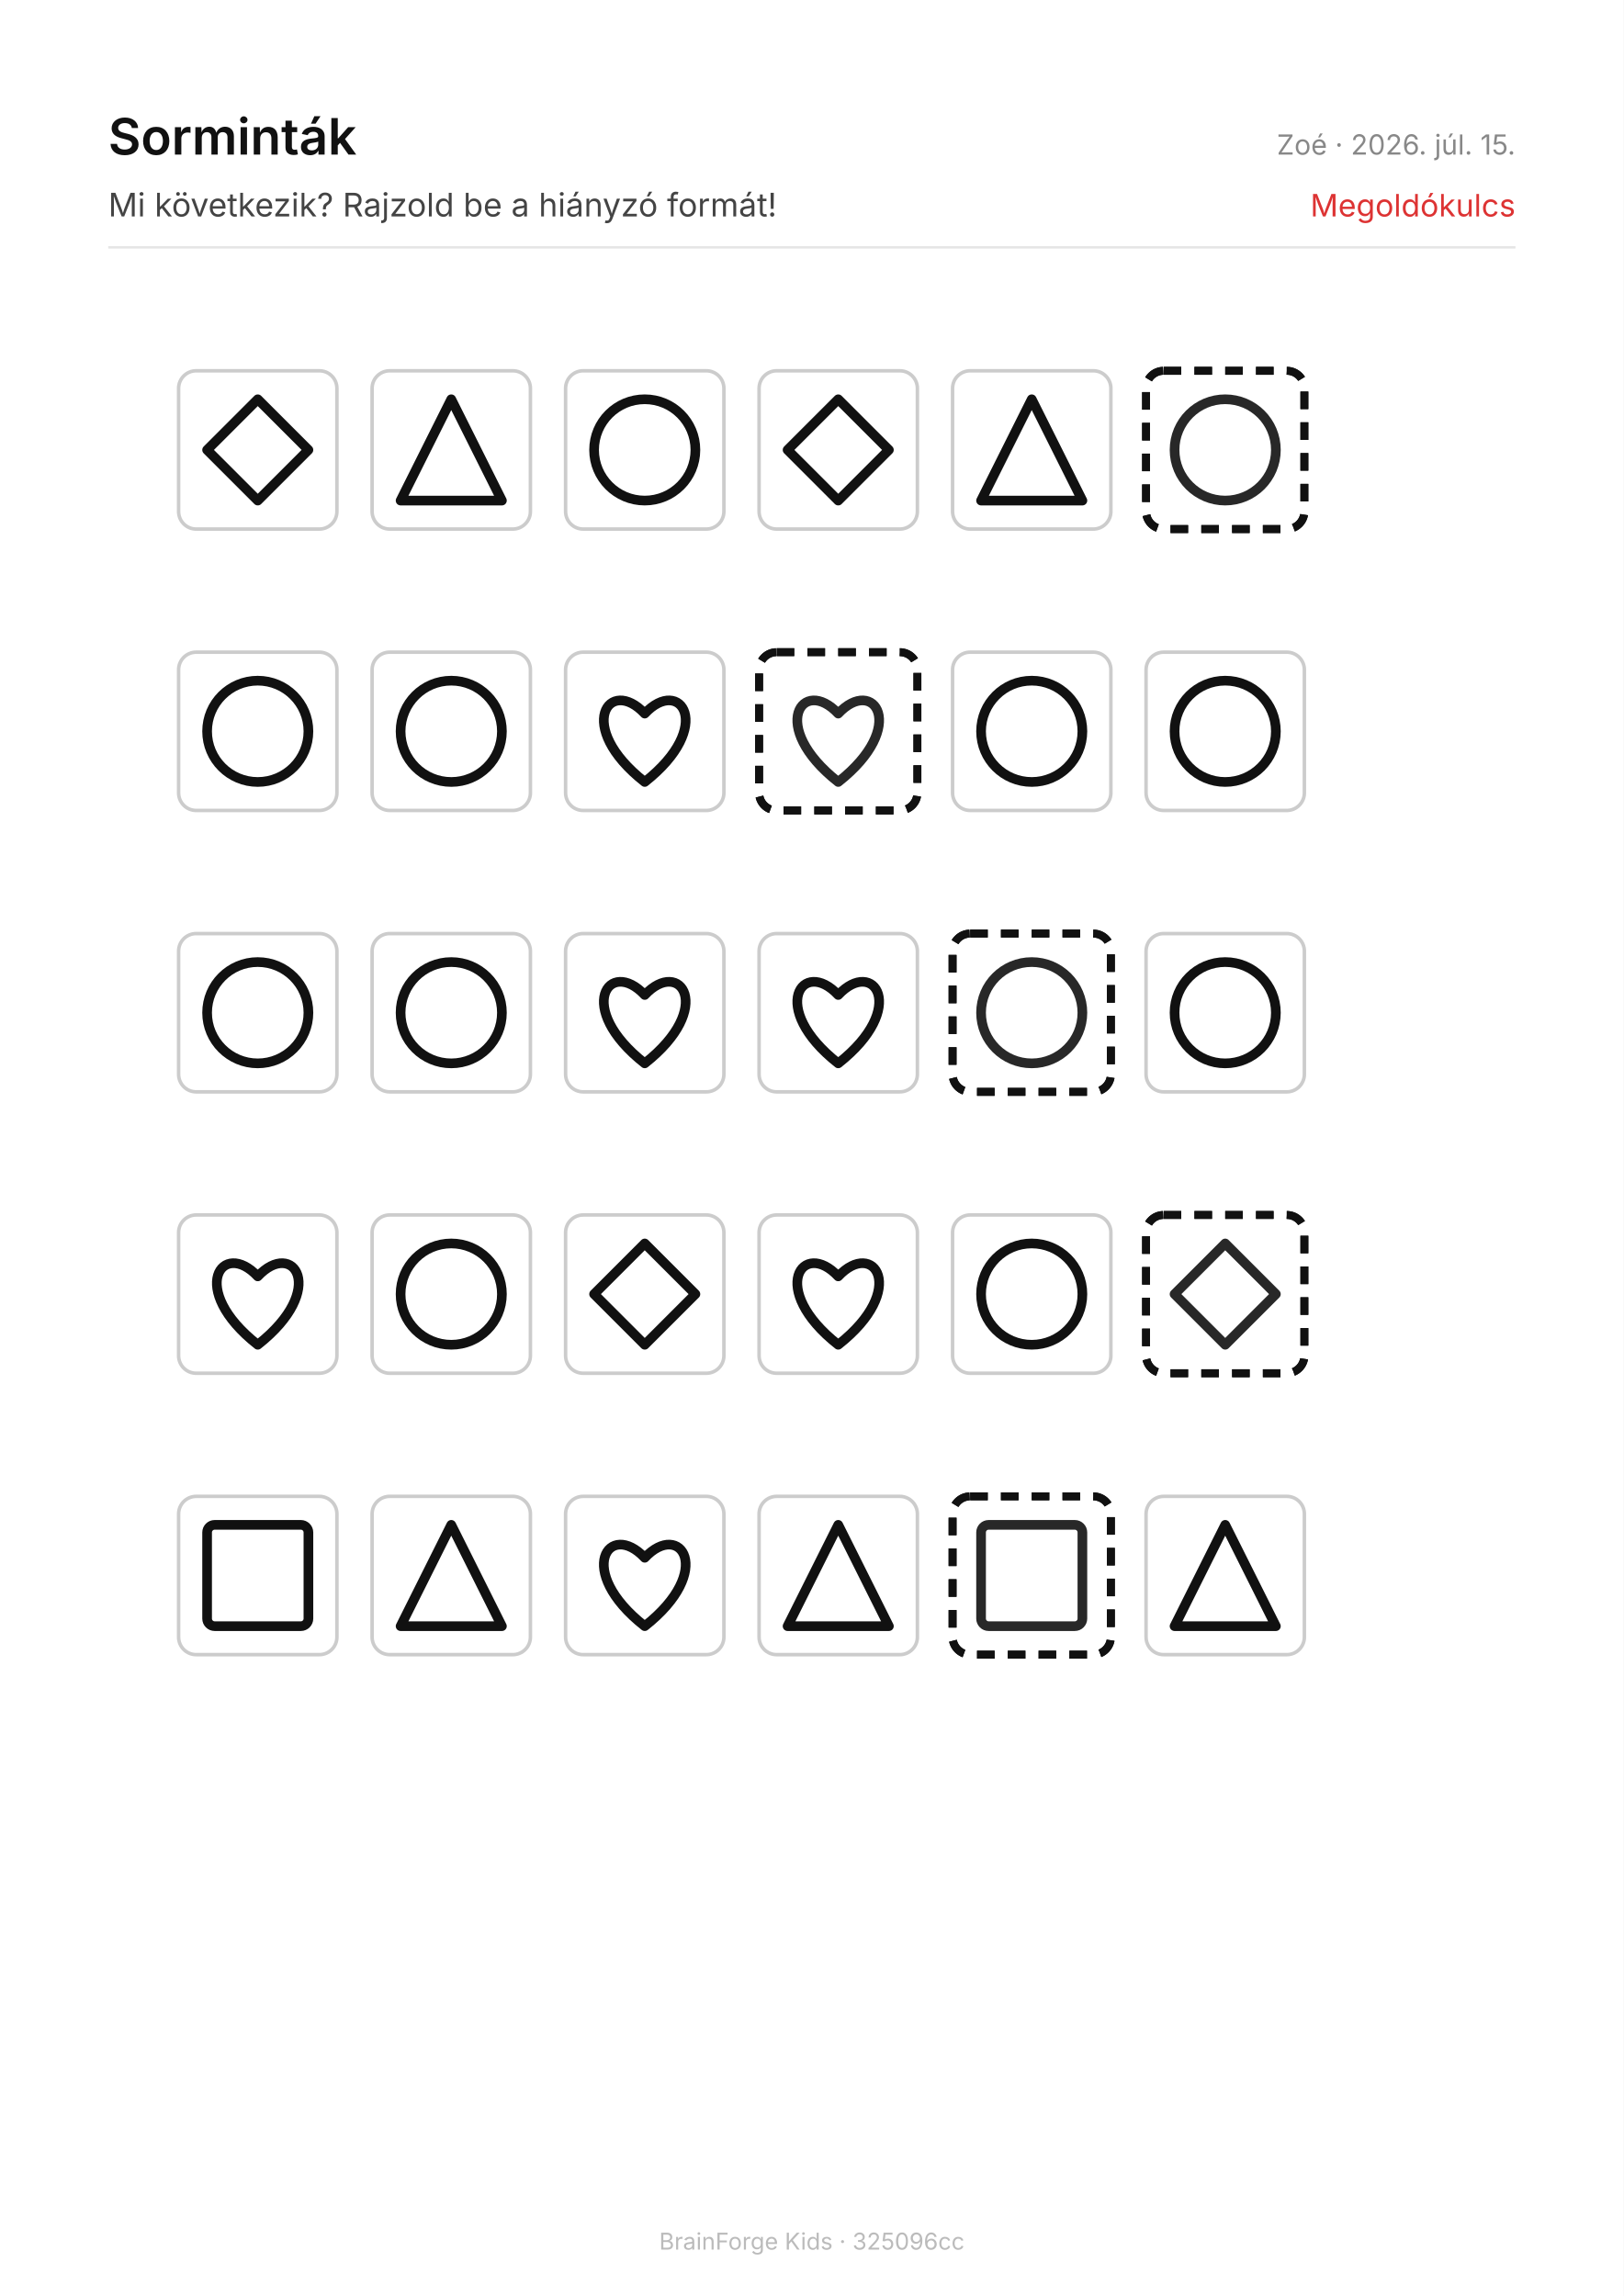
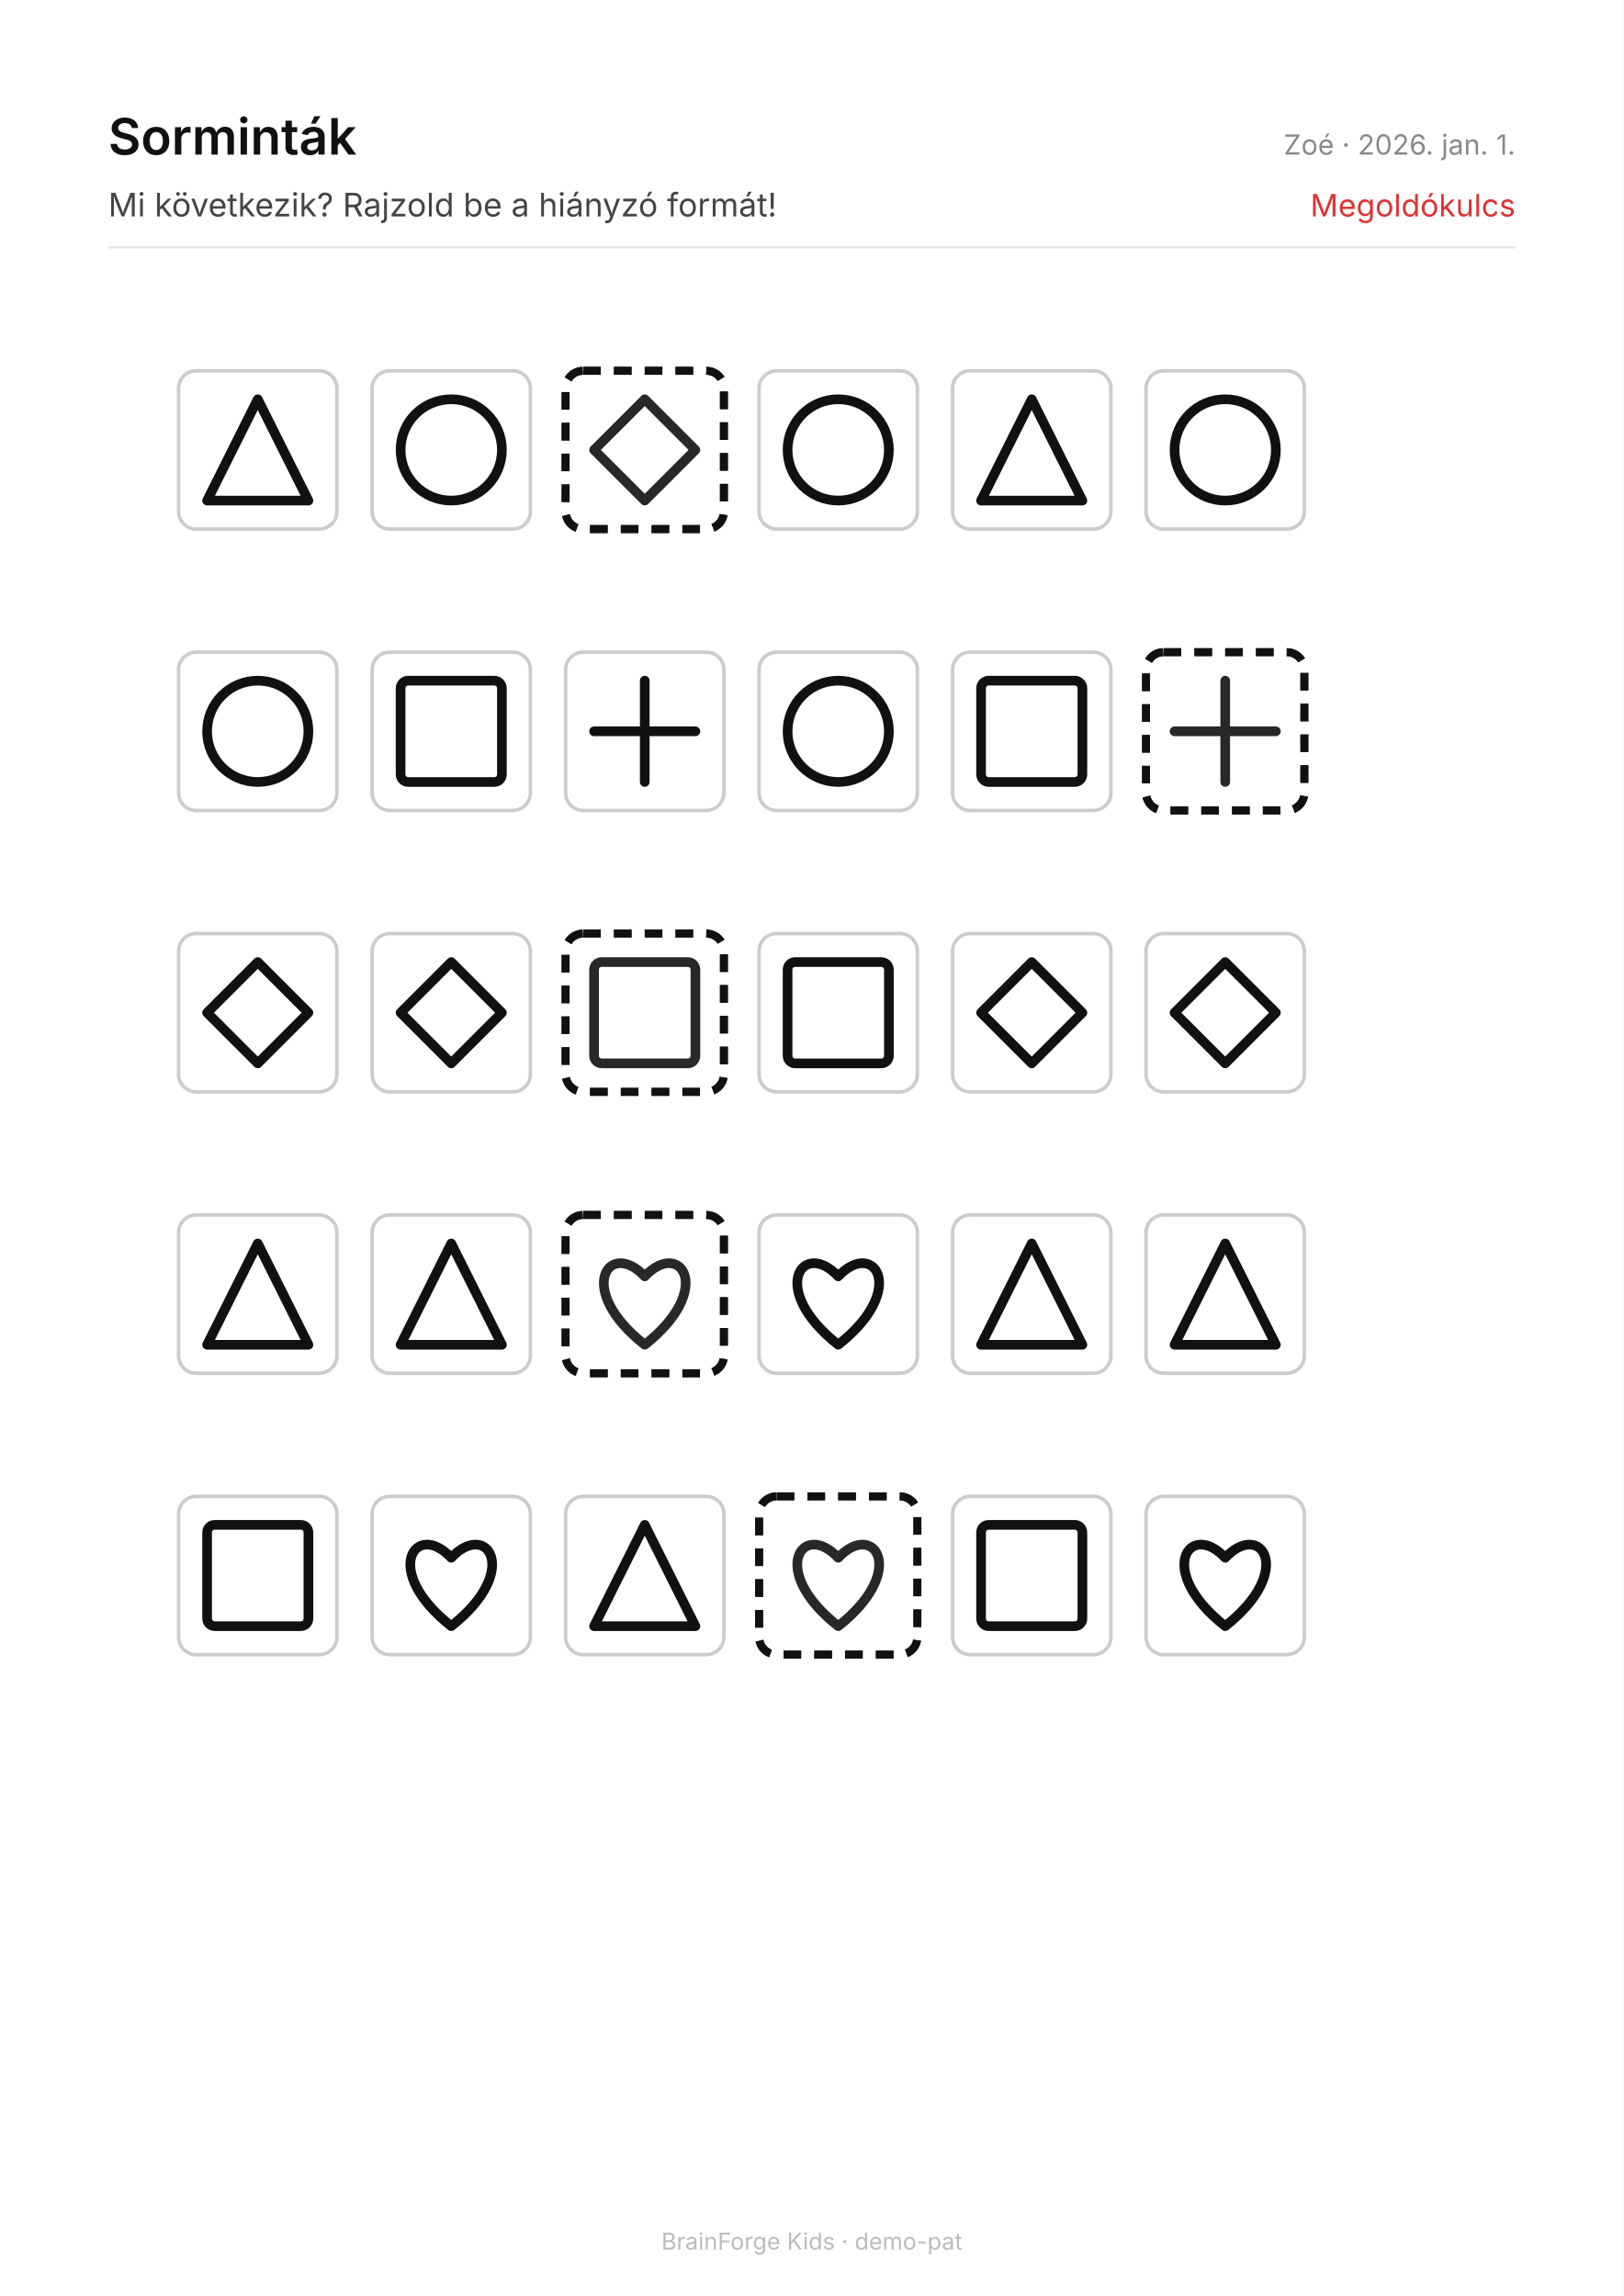
<svg xmlns="http://www.w3.org/2000/svg" width="210mm" height="297mm" viewBox="0 0 210 297" font-family="system-ui, -apple-system, sans-serif">
  <rect width="210" height="297" fill="#fff" />
  <text x="14" y="20" font-size="6.5" font-weight="600" fill="#111">Sorminták</text>
-   <text x="196" y="20" font-size="3.6" fill="#888" text-anchor="end">Zoé  ·  2026. júl. 15.</text>
+   <text x="196" y="20" font-size="3.6" fill="#888" text-anchor="end">Zoé  ·  2026. jan. 1.</text>
  <text x="14" y="28" font-size="4.2" fill="#444">Mi következik? Rajzold be a hiányzó formát!</text>
  <line x1="14" y1="32" x2="196" y2="32" stroke="#e5e5e5" stroke-width="0.3" />
  <text x="196" y="28" font-size="4" fill="#d33" text-anchor="end">Megoldókulcs</text>
  <g transform="translate(14.00 40.00) scale(1.1375)">
    <g>
      <rect x="8" y="7" width="18" height="18" fill="none" stroke="#ccc" stroke-width="0.40" rx="2" />
-       <path d="M 17 10.24 L 22.76 16 L 17 21.76 L 11.24 16 Z" fill="none" stroke="#111" stroke-width="1.10" stroke-linejoin="round" stroke-linecap="round" />
+       <path d="M 17 10.24 L 22.76 21.76 L 11.24 21.76 Z" fill="none" stroke="#111" stroke-width="1.10" stroke-linejoin="round" stroke-linecap="round" />
      <rect x="30" y="7" width="18" height="18" fill="none" stroke="#ccc" stroke-width="0.40" rx="2" />
-       <path d="M 39 10.24 L 44.76 21.76 L 33.24 21.76 Z" fill="none" stroke="#111" stroke-width="1.10" stroke-linejoin="round" stroke-linecap="round" />
-       <rect x="52" y="7" width="18" height="18" fill="none" stroke="#ccc" stroke-width="0.40" rx="2" />
-       <circle cx="61" cy="16" r="5.76" fill="none" stroke="#111" stroke-width="1.10" stroke-linejoin="round" stroke-linecap="round" />
+       <circle cx="39" cy="16" r="5.76" fill="none" stroke="#111" stroke-width="1.10" stroke-linejoin="round" stroke-linecap="round" />
+       <rect x="52" y="7" width="18" height="18" fill="none" stroke="#111" stroke-width="0.90" stroke-dasharray="2 1.5" rx="2" />
      <rect x="74" y="7" width="18" height="18" fill="none" stroke="#ccc" stroke-width="0.40" rx="2" />
-       <path d="M 83 10.24 L 88.76 16 L 83 21.76 L 77.24 16 Z" fill="none" stroke="#111" stroke-width="1.10" stroke-linejoin="round" stroke-linecap="round" />
+       <circle cx="83" cy="16" r="5.76" fill="none" stroke="#111" stroke-width="1.10" stroke-linejoin="round" stroke-linecap="round" />
      <rect x="96" y="7" width="18" height="18" fill="none" stroke="#ccc" stroke-width="0.40" rx="2" />
      <path d="M 105 10.24 L 110.76 21.76 L 99.24 21.76 Z" fill="none" stroke="#111" stroke-width="1.10" stroke-linejoin="round" stroke-linecap="round" />
-       <rect x="118" y="7" width="18" height="18" fill="none" stroke="#111" stroke-width="0.90" stroke-dasharray="2 1.5" rx="2" />
+       <rect x="118" y="7" width="18" height="18" fill="none" stroke="#ccc" stroke-width="0.40" rx="2" />
+       <circle cx="127" cy="16" r="5.76" fill="none" stroke="#111" stroke-width="1.10" stroke-linejoin="round" stroke-linecap="round" />
      <rect x="8" y="39" width="18" height="18" fill="none" stroke="#ccc" stroke-width="0.40" rx="2" />
      <circle cx="17" cy="48" r="5.76" fill="none" stroke="#111" stroke-width="1.10" stroke-linejoin="round" stroke-linecap="round" />
      <rect x="30" y="39" width="18" height="18" fill="none" stroke="#ccc" stroke-width="0.40" rx="2" />
-       <circle cx="39" cy="48" r="5.76" fill="none" stroke="#111" stroke-width="1.10" stroke-linejoin="round" stroke-linecap="round" />
+       <rect x="33.24" y="42.24" width="11.52" height="11.52" fill="none" stroke="#111" stroke-width="1.10" stroke-linejoin="round" stroke-linecap="round" rx="0.86" />
      <rect x="52" y="39" width="18" height="18" fill="none" stroke="#ccc" stroke-width="0.40" rx="2" />
-       <path d="M 61 53.76 C 52.936 47.424, 56.968 41.664, 61 45.984 C 65.032 41.664, 69.064 47.424, 61 53.76 Z" fill="none" stroke="#111" stroke-width="1.10" stroke-linejoin="round" stroke-linecap="round" />
-       <rect x="74" y="39" width="18" height="18" fill="none" stroke="#111" stroke-width="0.90" stroke-dasharray="2 1.5" rx="2" />
+       <path d="M 55.24 48 L 66.76 48 M 61 42.24 L 61 53.76" fill="none" stroke="#111" stroke-width="1.10" stroke-linejoin="round" stroke-linecap="round" />
+       <rect x="74" y="39" width="18" height="18" fill="none" stroke="#ccc" stroke-width="0.40" rx="2" />
+       <circle cx="83" cy="48" r="5.76" fill="none" stroke="#111" stroke-width="1.10" stroke-linejoin="round" stroke-linecap="round" />
      <rect x="96" y="39" width="18" height="18" fill="none" stroke="#ccc" stroke-width="0.40" rx="2" />
-       <circle cx="105" cy="48" r="5.76" fill="none" stroke="#111" stroke-width="1.10" stroke-linejoin="round" stroke-linecap="round" />
-       <rect x="118" y="39" width="18" height="18" fill="none" stroke="#ccc" stroke-width="0.40" rx="2" />
-       <circle cx="127" cy="48" r="5.76" fill="none" stroke="#111" stroke-width="1.10" stroke-linejoin="round" stroke-linecap="round" />
+       <rect x="99.24" y="42.24" width="11.52" height="11.52" fill="none" stroke="#111" stroke-width="1.10" stroke-linejoin="round" stroke-linecap="round" rx="0.86" />
+       <rect x="118" y="39" width="18" height="18" fill="none" stroke="#111" stroke-width="0.90" stroke-dasharray="2 1.5" rx="2" />
      <rect x="8" y="71" width="18" height="18" fill="none" stroke="#ccc" stroke-width="0.40" rx="2" />
-       <circle cx="17" cy="80" r="5.76" fill="none" stroke="#111" stroke-width="1.10" stroke-linejoin="round" stroke-linecap="round" />
+       <path d="M 17 74.24 L 22.76 80 L 17 85.76 L 11.24 80 Z" fill="none" stroke="#111" stroke-width="1.10" stroke-linejoin="round" stroke-linecap="round" />
      <rect x="30" y="71" width="18" height="18" fill="none" stroke="#ccc" stroke-width="0.40" rx="2" />
-       <circle cx="39" cy="80" r="5.76" fill="none" stroke="#111" stroke-width="1.10" stroke-linejoin="round" stroke-linecap="round" />
-       <rect x="52" y="71" width="18" height="18" fill="none" stroke="#ccc" stroke-width="0.40" rx="2" />
-       <path d="M 61 85.76 C 52.936 79.424, 56.968 73.664, 61 77.984 C 65.032 73.664, 69.064 79.424, 61 85.76 Z" fill="none" stroke="#111" stroke-width="1.10" stroke-linejoin="round" stroke-linecap="round" />
+       <path d="M 39 74.24 L 44.76 80 L 39 85.76 L 33.24 80 Z" fill="none" stroke="#111" stroke-width="1.10" stroke-linejoin="round" stroke-linecap="round" />
+       <rect x="52" y="71" width="18" height="18" fill="none" stroke="#111" stroke-width="0.90" stroke-dasharray="2 1.5" rx="2" />
      <rect x="74" y="71" width="18" height="18" fill="none" stroke="#ccc" stroke-width="0.40" rx="2" />
-       <path d="M 83 85.76 C 74.936 79.424, 78.968 73.664, 83 77.984 C 87.032 73.664, 91.064 79.424, 83 85.76 Z" fill="none" stroke="#111" stroke-width="1.10" stroke-linejoin="round" stroke-linecap="round" />
-       <rect x="96" y="71" width="18" height="18" fill="none" stroke="#111" stroke-width="0.90" stroke-dasharray="2 1.5" rx="2" />
+       <rect x="77.24" y="74.24" width="11.52" height="11.52" fill="none" stroke="#111" stroke-width="1.10" stroke-linejoin="round" stroke-linecap="round" rx="0.86" />
+       <rect x="96" y="71" width="18" height="18" fill="none" stroke="#ccc" stroke-width="0.40" rx="2" />
+       <path d="M 105 74.24 L 110.76 80 L 105 85.76 L 99.24 80 Z" fill="none" stroke="#111" stroke-width="1.10" stroke-linejoin="round" stroke-linecap="round" />
      <rect x="118" y="71" width="18" height="18" fill="none" stroke="#ccc" stroke-width="0.40" rx="2" />
-       <circle cx="127" cy="80" r="5.76" fill="none" stroke="#111" stroke-width="1.10" stroke-linejoin="round" stroke-linecap="round" />
+       <path d="M 127 74.24 L 132.76 80 L 127 85.76 L 121.24 80 Z" fill="none" stroke="#111" stroke-width="1.10" stroke-linejoin="round" stroke-linecap="round" />
      <rect x="8" y="103" width="18" height="18" fill="none" stroke="#ccc" stroke-width="0.40" rx="2" />
-       <path d="M 17 117.76 C 8.936 111.424, 12.968 105.664, 17 109.984 C 21.032 105.664, 25.064 111.424, 17 117.76 Z" fill="none" stroke="#111" stroke-width="1.10" stroke-linejoin="round" stroke-linecap="round" />
+       <path d="M 17 106.24 L 22.76 117.76 L 11.24 117.76 Z" fill="none" stroke="#111" stroke-width="1.10" stroke-linejoin="round" stroke-linecap="round" />
      <rect x="30" y="103" width="18" height="18" fill="none" stroke="#ccc" stroke-width="0.40" rx="2" />
-       <circle cx="39" cy="112" r="5.76" fill="none" stroke="#111" stroke-width="1.10" stroke-linejoin="round" stroke-linecap="round" />
-       <rect x="52" y="103" width="18" height="18" fill="none" stroke="#ccc" stroke-width="0.40" rx="2" />
-       <path d="M 61 106.24 L 66.76 112 L 61 117.76 L 55.24 112 Z" fill="none" stroke="#111" stroke-width="1.10" stroke-linejoin="round" stroke-linecap="round" />
+       <path d="M 39 106.24 L 44.76 117.76 L 33.24 117.76 Z" fill="none" stroke="#111" stroke-width="1.10" stroke-linejoin="round" stroke-linecap="round" />
+       <rect x="52" y="103" width="18" height="18" fill="none" stroke="#111" stroke-width="0.90" stroke-dasharray="2 1.5" rx="2" />
      <rect x="74" y="103" width="18" height="18" fill="none" stroke="#ccc" stroke-width="0.40" rx="2" />
      <path d="M 83 117.76 C 74.936 111.424, 78.968 105.664, 83 109.984 C 87.032 105.664, 91.064 111.424, 83 117.76 Z" fill="none" stroke="#111" stroke-width="1.10" stroke-linejoin="round" stroke-linecap="round" />
      <rect x="96" y="103" width="18" height="18" fill="none" stroke="#ccc" stroke-width="0.40" rx="2" />
-       <circle cx="105" cy="112" r="5.76" fill="none" stroke="#111" stroke-width="1.10" stroke-linejoin="round" stroke-linecap="round" />
-       <rect x="118" y="103" width="18" height="18" fill="none" stroke="#111" stroke-width="0.90" stroke-dasharray="2 1.5" rx="2" />
+       <path d="M 105 106.24 L 110.76 117.76 L 99.24 117.76 Z" fill="none" stroke="#111" stroke-width="1.10" stroke-linejoin="round" stroke-linecap="round" />
+       <rect x="118" y="103" width="18" height="18" fill="none" stroke="#ccc" stroke-width="0.40" rx="2" />
+       <path d="M 127 106.24 L 132.76 117.76 L 121.24 117.76 Z" fill="none" stroke="#111" stroke-width="1.10" stroke-linejoin="round" stroke-linecap="round" />
      <rect x="8" y="135" width="18" height="18" fill="none" stroke="#ccc" stroke-width="0.40" rx="2" />
      <rect x="11.24" y="138.24" width="11.52" height="11.52" fill="none" stroke="#111" stroke-width="1.10" stroke-linejoin="round" stroke-linecap="round" rx="0.86" />
      <rect x="30" y="135" width="18" height="18" fill="none" stroke="#ccc" stroke-width="0.40" rx="2" />
-       <path d="M 39 138.24 L 44.76 149.76 L 33.24 149.76 Z" fill="none" stroke="#111" stroke-width="1.10" stroke-linejoin="round" stroke-linecap="round" />
+       <path d="M 39 149.76 C 30.936 143.424, 34.968 137.664, 39 141.984 C 43.032 137.664, 47.064 143.424, 39 149.76 Z" fill="none" stroke="#111" stroke-width="1.10" stroke-linejoin="round" stroke-linecap="round" />
      <rect x="52" y="135" width="18" height="18" fill="none" stroke="#ccc" stroke-width="0.40" rx="2" />
-       <path d="M 61 149.76 C 52.936 143.424, 56.968 137.664, 61 141.984 C 65.032 137.664, 69.064 143.424, 61 149.76 Z" fill="none" stroke="#111" stroke-width="1.10" stroke-linejoin="round" stroke-linecap="round" />
-       <rect x="74" y="135" width="18" height="18" fill="none" stroke="#ccc" stroke-width="0.40" rx="2" />
-       <path d="M 83 138.24 L 88.76 149.76 L 77.24 149.76 Z" fill="none" stroke="#111" stroke-width="1.10" stroke-linejoin="round" stroke-linecap="round" />
-       <rect x="96" y="135" width="18" height="18" fill="none" stroke="#111" stroke-width="0.90" stroke-dasharray="2 1.5" rx="2" />
+       <path d="M 61 138.24 L 66.76 149.76 L 55.24 149.76 Z" fill="none" stroke="#111" stroke-width="1.10" stroke-linejoin="round" stroke-linecap="round" />
+       <rect x="74" y="135" width="18" height="18" fill="none" stroke="#111" stroke-width="0.90" stroke-dasharray="2 1.5" rx="2" />
+       <rect x="96" y="135" width="18" height="18" fill="none" stroke="#ccc" stroke-width="0.40" rx="2" />
+       <rect x="99.24" y="138.24" width="11.52" height="11.52" fill="none" stroke="#111" stroke-width="1.10" stroke-linejoin="round" stroke-linecap="round" rx="0.86" />
      <rect x="118" y="135" width="18" height="18" fill="none" stroke="#ccc" stroke-width="0.40" rx="2" />
-       <path d="M 127 138.24 L 132.76 149.76 L 121.24 149.76 Z" fill="none" stroke="#111" stroke-width="1.10" stroke-linejoin="round" stroke-linecap="round" />
-       <rect x="118" y="7" width="18" height="18" fill="none" stroke="#111" stroke-width="0.90" stroke-dasharray="2 1.5" rx="2" />
+       <path d="M 127 149.76 C 118.936 143.424, 122.968 137.664, 127 141.984 C 131.032 137.664, 135.064 143.424, 127 149.76 Z" fill="none" stroke="#111" stroke-width="1.10" stroke-linejoin="round" stroke-linecap="round" />
+       <rect x="52" y="7" width="18" height="18" fill="none" stroke="#111" stroke-width="0.90" stroke-dasharray="2 1.5" rx="2" />
      <g opacity="0.90" stroke="#d33">
-         <circle cx="127" cy="16" r="5.76" fill="none" stroke="#111" stroke-width="1.10" stroke-linejoin="round" stroke-linecap="round" />
+         <path d="M 61 10.24 L 66.76 16 L 61 21.76 L 55.24 16 Z" fill="none" stroke="#111" stroke-width="1.10" stroke-linejoin="round" stroke-linecap="round" />
      </g>
-       <rect x="74" y="39" width="18" height="18" fill="none" stroke="#111" stroke-width="0.90" stroke-dasharray="2 1.5" rx="2" />
+       <rect x="118" y="39" width="18" height="18" fill="none" stroke="#111" stroke-width="0.90" stroke-dasharray="2 1.5" rx="2" />
      <g opacity="0.90" stroke="#d33">
-         <path d="M 83 53.76 C 74.936 47.424, 78.968 41.664, 83 45.984 C 87.032 41.664, 91.064 47.424, 83 53.76 Z" fill="none" stroke="#111" stroke-width="1.10" stroke-linejoin="round" stroke-linecap="round" />
+         <path d="M 121.24 48 L 132.76 48 M 127 42.24 L 127 53.76" fill="none" stroke="#111" stroke-width="1.10" stroke-linejoin="round" stroke-linecap="round" />
      </g>
-       <rect x="96" y="71" width="18" height="18" fill="none" stroke="#111" stroke-width="0.90" stroke-dasharray="2 1.5" rx="2" />
+       <rect x="52" y="71" width="18" height="18" fill="none" stroke="#111" stroke-width="0.90" stroke-dasharray="2 1.5" rx="2" />
      <g opacity="0.90" stroke="#d33">
-         <circle cx="105" cy="80" r="5.76" fill="none" stroke="#111" stroke-width="1.10" stroke-linejoin="round" stroke-linecap="round" />
+         <rect x="55.24" y="74.24" width="11.52" height="11.52" fill="none" stroke="#111" stroke-width="1.10" stroke-linejoin="round" stroke-linecap="round" rx="0.86" />
      </g>
-       <rect x="118" y="103" width="18" height="18" fill="none" stroke="#111" stroke-width="0.90" stroke-dasharray="2 1.5" rx="2" />
+       <rect x="52" y="103" width="18" height="18" fill="none" stroke="#111" stroke-width="0.90" stroke-dasharray="2 1.5" rx="2" />
      <g opacity="0.90" stroke="#d33">
-         <path d="M 127 106.24 L 132.76 112 L 127 117.76 L 121.24 112 Z" fill="none" stroke="#111" stroke-width="1.10" stroke-linejoin="round" stroke-linecap="round" />
+         <path d="M 61 117.76 C 52.936 111.424, 56.968 105.664, 61 109.984 C 65.032 105.664, 69.064 111.424, 61 117.76 Z" fill="none" stroke="#111" stroke-width="1.10" stroke-linejoin="round" stroke-linecap="round" />
      </g>
-       <rect x="96" y="135" width="18" height="18" fill="none" stroke="#111" stroke-width="0.90" stroke-dasharray="2 1.5" rx="2" />
+       <rect x="74" y="135" width="18" height="18" fill="none" stroke="#111" stroke-width="0.90" stroke-dasharray="2 1.5" rx="2" />
      <g opacity="0.90" stroke="#d33">
-         <rect x="99.24" y="138.24" width="11.52" height="11.52" fill="none" stroke="#111" stroke-width="1.10" stroke-linejoin="round" stroke-linecap="round" rx="0.86" />
+         <path d="M 83 149.76 C 74.936 143.424, 78.968 137.664, 83 141.984 C 87.032 137.664, 91.064 143.424, 83 149.76 Z" fill="none" stroke="#111" stroke-width="1.10" stroke-linejoin="round" stroke-linecap="round" />
      </g>
    </g>
  </g>
-   <text x="105" y="291" font-size="3" fill="#bbb" text-anchor="middle">BrainForge Kids · 325096cc</text>
+   <text x="105" y="291" font-size="3" fill="#bbb" text-anchor="middle">BrainForge Kids · demo-pat</text>
</svg>
